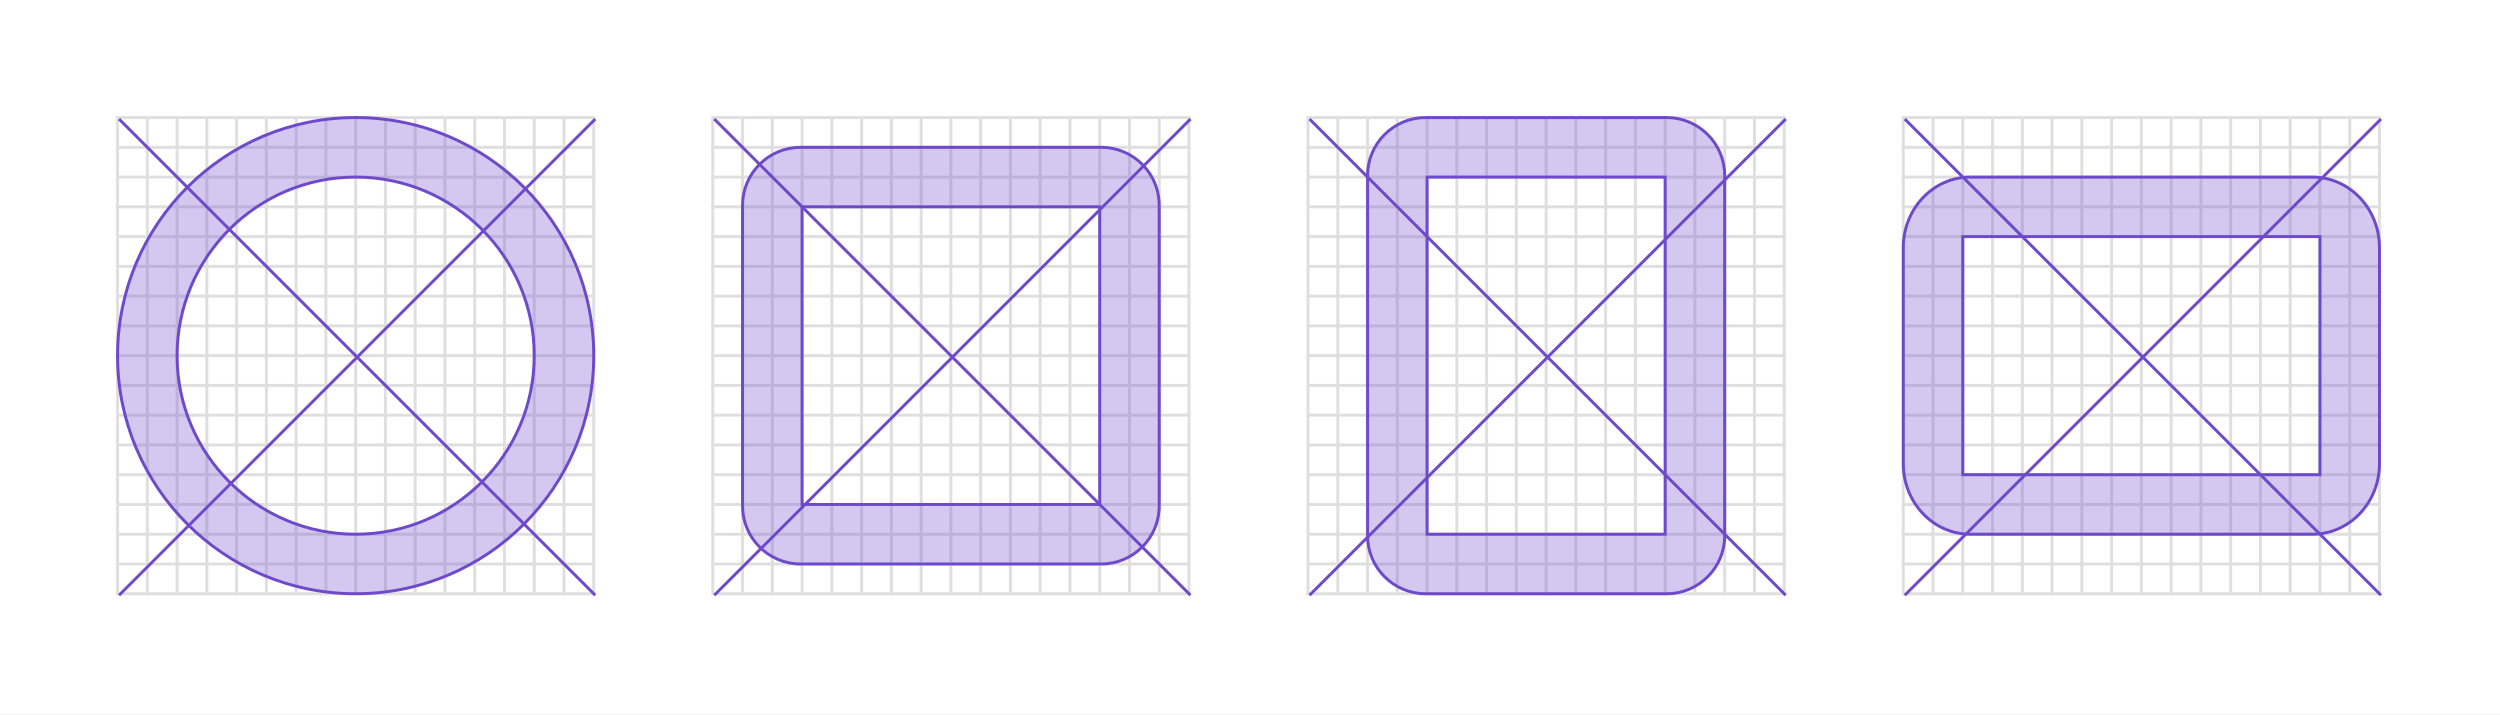
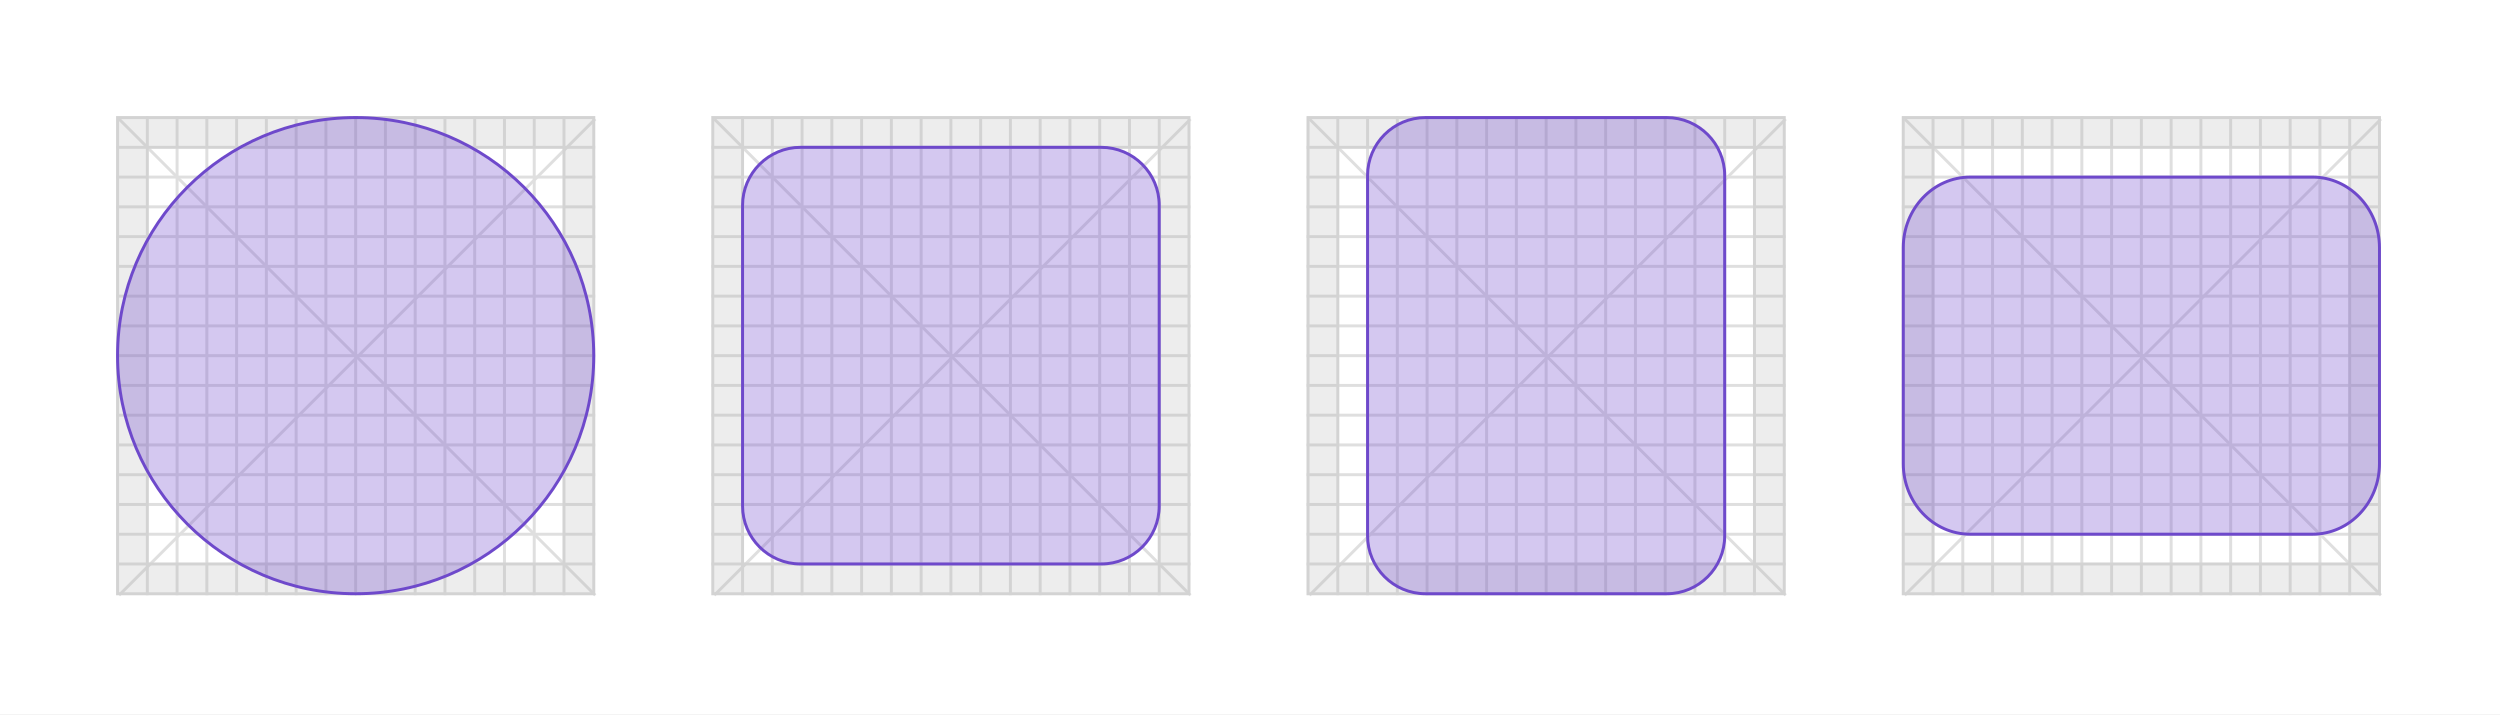
<svg xmlns="http://www.w3.org/2000/svg" width="840" height="240">
  <g fill="none" fill-rule="evenodd">
    <path fill="#FFF" d="M0 0h840v240H0z" />
+     <g stroke="#DFDFDF">
+       <path d="M40 40l160 160M200 40L40 200M240 40l160 160M400 40L240 200M440 40l160 160M600 40L440 200M640 40l160 160M800 40L640 200" />
+     </g>
    <g stroke="#DFDFDF">
      <path d="M39.5 39.5h160v160h-160z" />
      <g stroke-linecap="square">
        <path d="M49.5 39.5v160M59.5 39.5v160M69.5 39.5v160M79.5 39.5v160M89.5 39.5v160M99.5 39.5v160M109.5 39.5v160M119.5 39.5v160M129.5 39.5v160M139.5 39.5v160M149.5 39.5v160M159.5 39.5v160M169.5 39.5v160M179.5 39.5v160M189.5 39.5v160M199.5 49.5h-160M199.5 59.5h-160M199.5 69.5h-160M199.5 79.5h-160M199.5 89.5h-160M199.5 99.5h-160M199.5 109.5h-160M199.5 119.5h-160M199.5 129.5h-160M199.5 139.5h-160M199.5 149.5h-160M199.5 159.5h-160M199.5 169.5h-160M199.5 179.5h-160M199.5 189.5h-160" />
      </g>
    </g>
    <g stroke="#DFDFDF">
      <path d="M239.5 39.5h160v160h-160z" />
      <g stroke-linecap="square">
        <path d="M249.5 39.5v160M259.5 39.5v160M269.5 39.5v160M279.5 39.5v160M289.5 39.5v160M299.5 39.5v160M309.5 39.5v160M319.5 39.5v160M329.5 39.5v160M339.5 39.5v160M349.5 39.5v160M359.5 39.5v160M369.5 39.5v160M379.5 39.5v160M389.5 39.5v160M399.5 49.5h-160M399.5 59.5h-160M399.5 69.5h-160M399.5 79.5h-160M399.5 89.5h-160M399.5 99.5h-160M399.5 109.5h-160M399.5 119.5h-160M399.5 129.5h-160M399.5 139.5h-160M399.5 149.5h-160M399.5 159.5h-160M399.5 169.5h-160M399.5 179.5h-160M399.5 189.5h-160" />
      </g>
    </g>
    <g stroke="#DFDFDF">
      <path d="M439.5 39.5h160v160h-160z" />
      <g stroke-linecap="square">
        <path d="M449.5 39.5v160M459.5 39.5v160M469.5 39.5v160M479.5 39.5v160M489.5 39.5v160M499.5 39.5v160M509.5 39.5v160M519.5 39.5v160M529.5 39.5v160M539.5 39.5v160M549.5 39.5v160M559.5 39.5v160M569.5 39.5v160M579.5 39.5v160M589.5 39.5v160M599.5 49.5h-160M599.5 59.5h-160M599.5 69.5h-160M599.5 79.5h-160M599.5 89.5h-160M599.5 99.5h-160M599.5 109.5h-160M599.5 119.5h-160M599.5 129.5h-160M599.5 139.5h-160M599.5 149.5h-160M599.5 159.5h-160M599.5 169.5h-160M599.5 179.5h-160M599.5 189.5h-160" />
      </g>
    </g>
    <g stroke="#DFDFDF">
      <path d="M639.5 39.5h160v160h-160z" />
      <g stroke-linecap="square">
        <path d="M649.5 39.5v160M659.5 39.5v160M669.5 39.5v160M679.5 39.5v160M689.5 39.5v160M699.5 39.5v160M709.5 39.5v160M719.5 39.5v160M729.5 39.5v160M739.5 39.5v160M749.5 39.5v160M759.5 39.5v160M769.5 39.5v160M779.5 39.5v160M789.5 39.5v160M799.5 49.5h-160M799.5 59.5h-160M799.5 69.5h-160M799.5 79.5h-160M799.5 89.5h-160M799.5 99.5h-160M799.5 109.5h-160M799.5 119.5h-160M799.5 129.5h-160M799.5 139.5h-160M799.5 149.5h-160M799.5 159.5h-160M799.5 169.5h-160M799.5 179.5h-160M799.5 189.5h-160" />
      </g>
    </g>
-     <path d="M40 40l160 160M200 40L40 200" stroke="#6E49CB" />
-     <path d="M119.5 199.5c44.183 0 80-35.817 80-80s-35.817-80-80-80-80 35.817-80 80 35.817 80 80 80zm0-20c-33.137 0-60-26.863-60-60s26.863-60 60-60 60 26.863 60 60-26.863 60-60 60z" stroke="#6E49CB" fill-opacity=".3" fill="#6E49CB" />
-     <path d="M240 40l160 160M400 40L240 200" stroke="#6E49CB" />
-     <path d="M269 49.5c-10.77 0-19.5 8.73-19.5 19.5v101c0 10.77 8.73 19.5 19.5 19.5h101c10.77 0 19.5-8.73 19.5-19.5V69c0-10.77-8.73-19.5-19.5-19.5H269zm.5 20h100v100h-100v-100z" stroke="#6E49CB" fill-opacity=".3" fill="#6E49CB" />
-     <path d="M440 40l160 160M600 40L440 200" stroke="#6E49CB" />
-     <path d="M479 39.5c-10.77 0-19.5 8.73-19.5 19.5v121c0 10.77 8.73 19.5 19.5 19.5h81c10.77 0 19.5-8.73 19.5-19.5V59c0-10.77-8.73-19.5-19.5-19.5h-81zm.5 20h80v120h-80v-120z" stroke="#6E49CB" fill-opacity=".3" fill="#6E49CB" />
-     <path d="M640 40l160 160M800 40L640 200" stroke="#6E49CB" />
-     <path d="M799.5 83.2c0-13.095-10.08-23.7-22.5-23.7H662c-12.42 0-22.5 10.605-22.5 23.7v72.6c0 13.095 10.08 23.7 22.5 23.7h115c12.42 0 22.5-10.605 22.5-23.7V83.2zm-20-3.7v80h-120v-80h120z" stroke="#6E49CB" fill-opacity=".3" fill="#6E49CB" />
+     <path d="M39 39h161v161H39V39zm11 11v139h139V50H50zM239 39h161v161H239V39zm11 11v139h139V50H250zM439 39h161v161H439V39zm11 11v139h139V50H450zM639 39h161v161H639V39zm11 11v139h139V50H650z" fill-opacity=".2" fill="#A7A7A7" fill-rule="nonzero" />
+     <path d="M119.5 199.5c44.183 0 80-35.817 80-80s-35.817-80-80-80-80 35.817-80 80 35.817 80 80 80zM269 49.5c-10.77 0-19.5 8.73-19.5 19.5v101c0 10.77 8.73 19.5 19.5 19.5h101c10.77 0 19.5-8.73 19.5-19.5V69c0-10.77-8.73-19.5-19.5-19.5H269zM479 39.5c-10.77 0-19.5 8.73-19.5 19.5v121c0 10.77 8.73 19.5 19.5 19.5h81c10.77 0 19.5-8.73 19.5-19.5V59c0-10.77-8.73-19.5-19.5-19.5h-81zM799.5 83.2c0-13.095-10.08-23.7-22.5-23.7H662c-12.42 0-22.5 10.605-22.5 23.7v72.6c0 13.095 10.08 23.7 22.5 23.7h115c12.42 0 22.5-10.605 22.5-23.7V83.2z" stroke="#6E49CB" fill-opacity=".3" fill="#6E49CB" />
  </g>
</svg>
